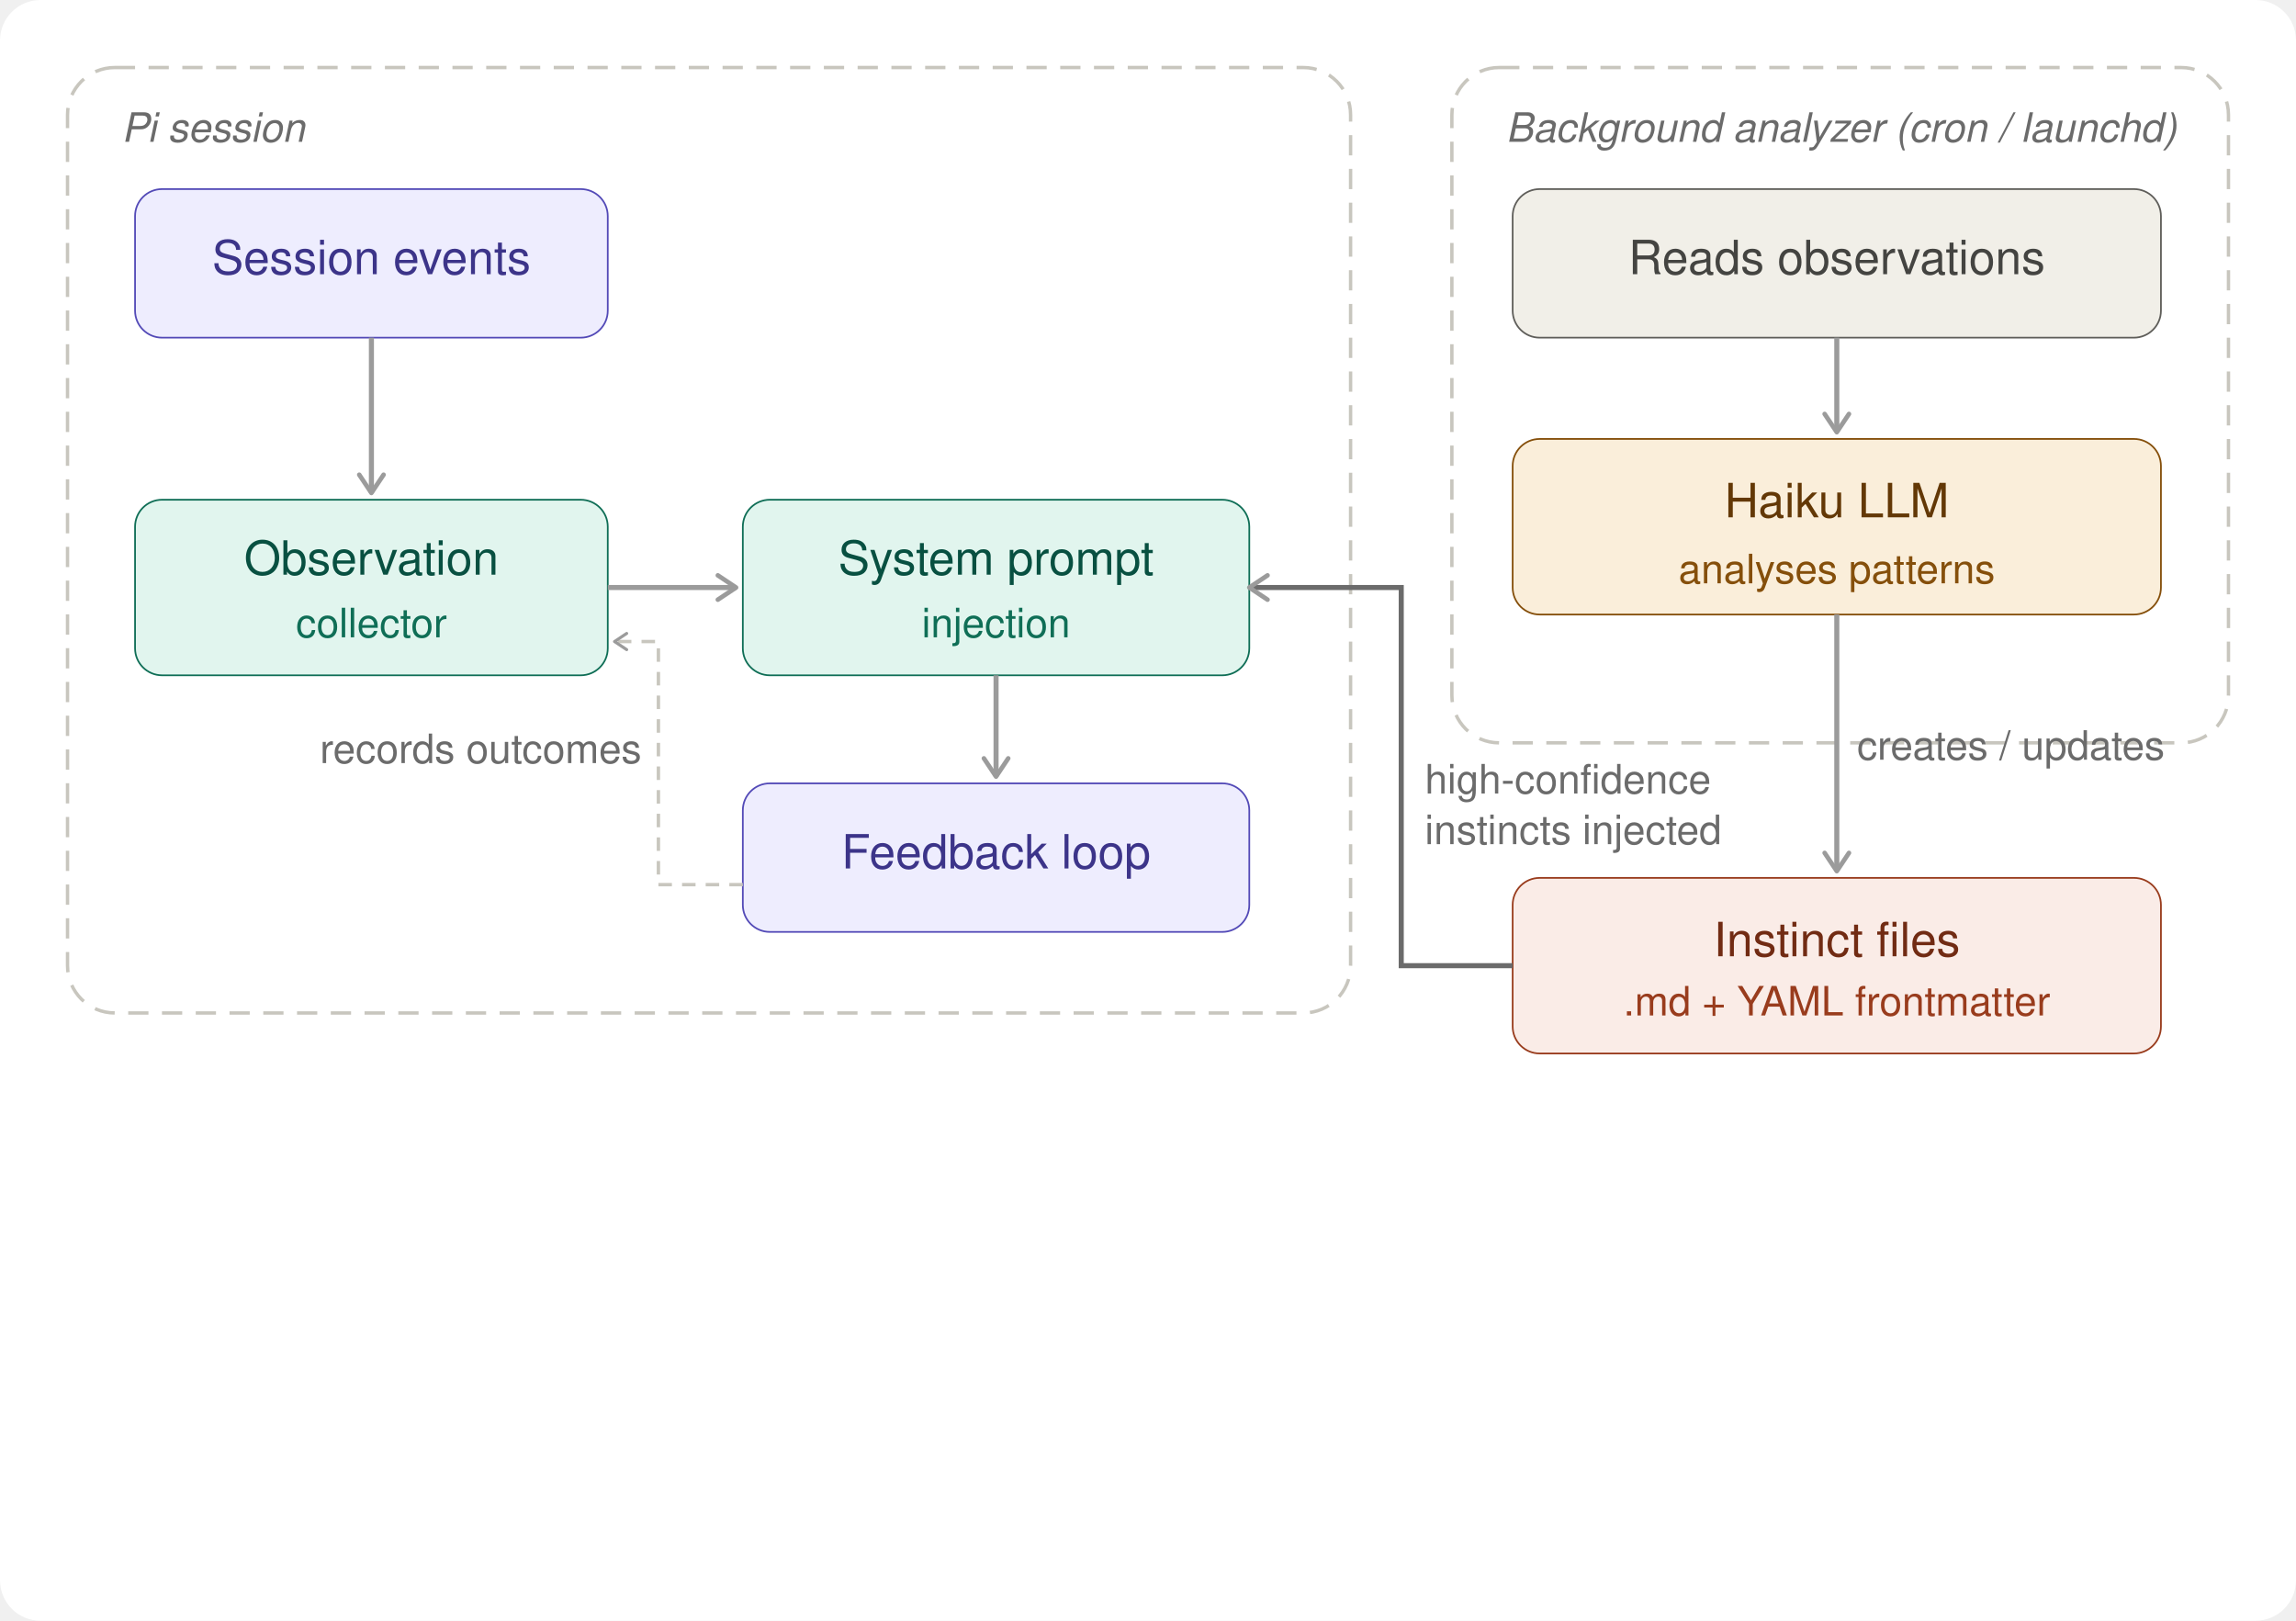
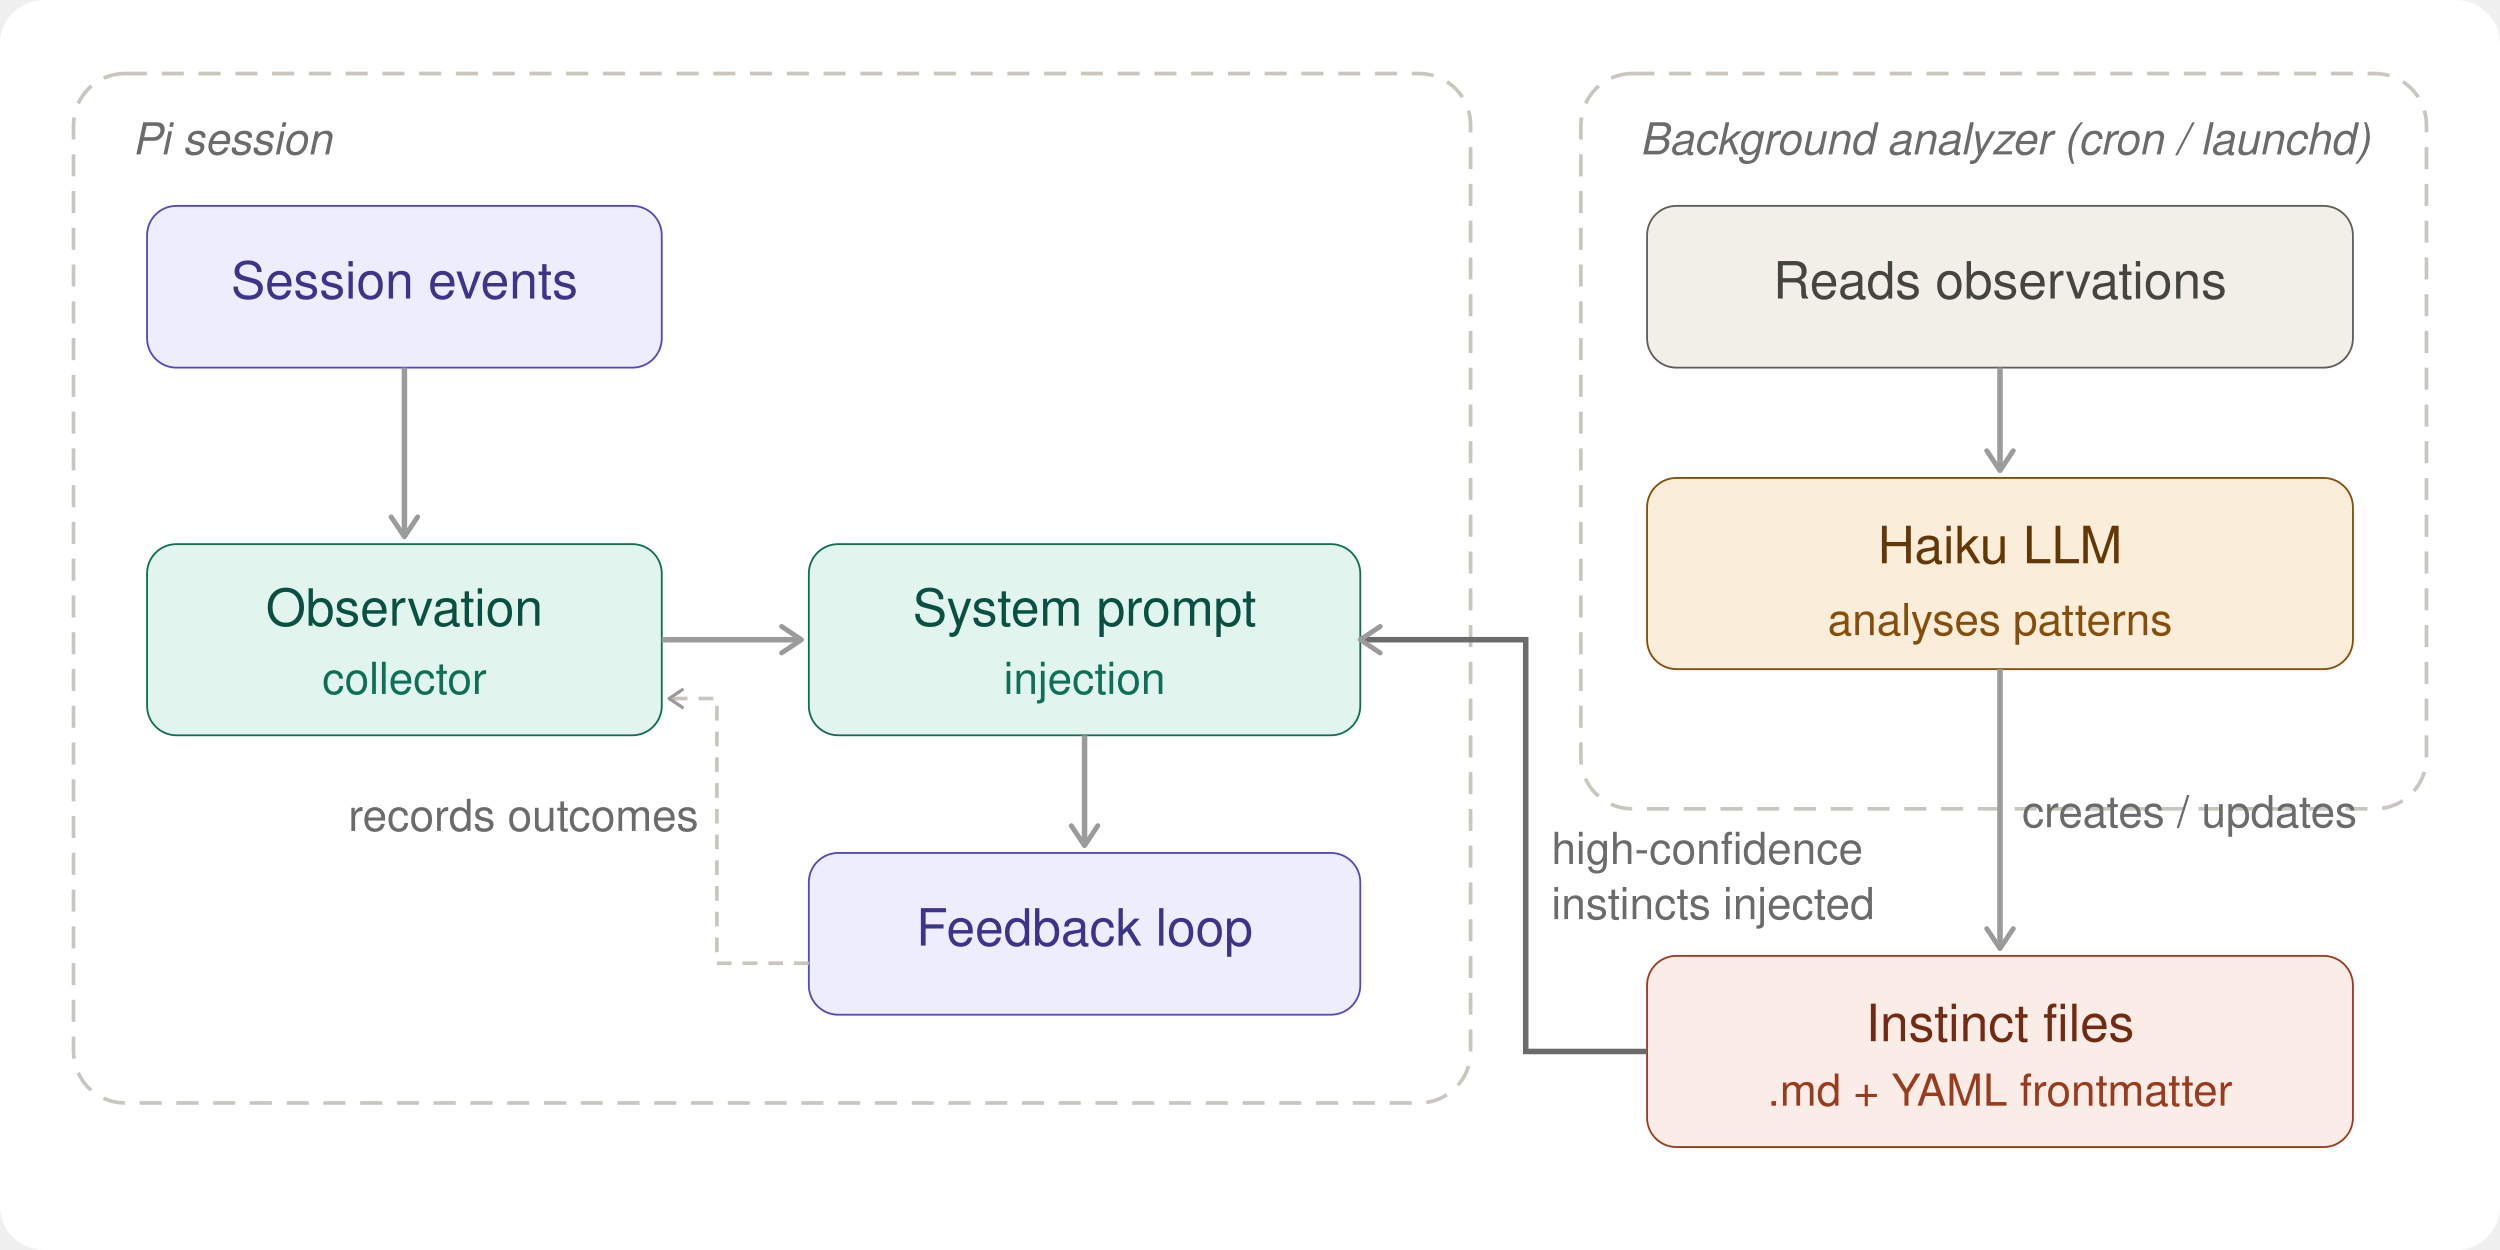
- <svg xmlns="http://www.w3.org/2000/svg" width="100%" viewBox="0 0 680 480">
+ <svg xmlns="http://www.w3.org/2000/svg" width="100%" viewBox="0 0 680 340">
  <defs>
    <style>
    text { font-family: -apple-system, BlinkMacSystemFont, "Segoe UI", Helvetica, Arial, sans-serif; }
    .th { font-size: 14px; font-weight: 500; fill: #1a1a1a; }
    .ts { font-size: 12px; font-weight: 400; fill: #6b6b6b; }
    .arr { stroke: #9b9b9b; stroke-width: 1.5; fill: none; }
    .node { cursor: pointer; }

    /* Purple */
    .c-purple rect { fill: #EEEDFE; stroke: #534AB7; }
    .c-purple text.th { fill: #3C3489; }
    .c-purple text.ts { fill: #534AB7; }

    /* Teal */
    .c-teal rect { fill: #E1F5EE; stroke: #0F6E56; }
    .c-teal text.th { fill: #085041; }
    .c-teal text.ts { fill: #0F6E56; }

    /* Amber */
    .c-amber rect { fill: #FAEEDA; stroke: #854F0B; }
    .c-amber text.th { fill: #633806; }
    .c-amber text.ts { fill: #854F0B; }

    /* Coral */
    .c-coral rect { fill: #FAECE7; stroke: #993C1D; }
    .c-coral text.th { fill: #712B13; }
    .c-coral text.ts { fill: #993C1D; }

    /* Gray */
    .c-gray rect { fill: #F1EFE8; stroke: #5F5E5A; }
    .c-gray text.th { fill: #444441; }
    .c-gray text.ts { fill: #5F5E5A; }
  </style>
    <marker id="arrow" viewBox="0 0 10 10" refX="8" refY="5" markerWidth="6" markerHeight="6" orient="auto-start-reverse">
      <path d="M2 1L8 5L2 9" fill="none" stroke="#9b9b9b" stroke-width="1.5" stroke-linecap="round" stroke-linejoin="round" />
    </marker>
  </defs>
-   <rect width="680" height="480" fill="#ffffff" rx="12" />
+   <rect width="680" height="340" fill="#ffffff" rx="12" />
  <rect x="20" y="20" width="380" height="280" rx="14" fill="none" stroke="#c8c6be" stroke-width="1" stroke-dasharray="6 4" />
  <text class="ts" x="36" y="42" font-style="italic">Pi session</text>
  <g class="c-purple">
    <rect x="40" y="56" width="140" height="44" rx="8" stroke-width="0.5" />
    <text class="th" x="110" y="78" text-anchor="middle" dominant-baseline="central">Session events</text>
  </g>
  <g class="c-teal">
    <rect x="40" y="148" width="140" height="52" rx="8" stroke-width="0.5" />
    <text class="th" x="110" y="167" text-anchor="middle" dominant-baseline="central">Observation</text>
    <text class="ts" x="110" y="186" text-anchor="middle" dominant-baseline="central">collector</text>
  </g>
  <g class="c-teal">
    <rect x="220" y="148" width="150" height="52" rx="8" stroke-width="0.5" />
    <text class="th" x="295" y="167" text-anchor="middle" dominant-baseline="central">System prompt</text>
    <text class="ts" x="295" y="186" text-anchor="middle" dominant-baseline="central">injection</text>
  </g>
  <g class="c-purple">
    <rect x="220" y="232" width="150" height="44" rx="8" stroke-width="0.5" />
    <text class="th" x="295" y="254" text-anchor="middle" dominant-baseline="central">Feedback loop</text>
  </g>
  <line x1="110" y1="100" x2="110" y2="146" stroke="#9b9b9b" stroke-width="1.5" fill="none" marker-end="url(#arrow)" />
  <line x1="180" y1="174" x2="218" y2="174" stroke="#9b9b9b" stroke-width="1.5" fill="none" marker-end="url(#arrow)" />
  <line x1="295" y1="200" x2="295" y2="230" stroke="#9b9b9b" stroke-width="1.5" fill="none" marker-end="url(#arrow)" />
  <path d="M220 262 L195 262 L195 190 L182 190" fill="none" stroke="#c8c6be" stroke-width="1" stroke-dasharray="4 3" marker-end="url(#arrow)" />
  <text class="ts" x="190" y="226" text-anchor="end">records outcomes</text>
  <rect x="430" y="20" width="230" height="200" rx="14" fill="none" stroke="#c8c6be" stroke-width="1" stroke-dasharray="6 4" />
  <text class="ts" x="446" y="42" font-style="italic">Background analyzer (cron / launchd)</text>
  <g class="c-gray">
    <rect x="448" y="56" width="192" height="44" rx="8" stroke-width="0.5" />
    <text class="th" x="544" y="78" text-anchor="middle" dominant-baseline="central">Reads observations</text>
  </g>
  <g class="c-amber">
    <rect x="448" y="130" width="192" height="52" rx="8" stroke-width="0.5" />
    <text class="th" x="544" y="150" text-anchor="middle" dominant-baseline="central">Haiku LLM</text>
    <text class="ts" x="544" y="170" text-anchor="middle" dominant-baseline="central">analyses patterns</text>
  </g>
  <line x1="544" y1="100" x2="544" y2="128" stroke="#9b9b9b" stroke-width="1.5" fill="none" marker-end="url(#arrow)" />
  <g class="c-coral">
    <rect x="448" y="260" width="192" height="52" rx="8" stroke-width="0.5" />
    <text class="th" x="544" y="280" text-anchor="middle" dominant-baseline="central">Instinct files</text>
    <text class="ts" x="544" y="298" text-anchor="middle" dominant-baseline="central">.md + YAML frontmatter</text>
  </g>
  <line x1="544" y1="182" x2="544" y2="258" stroke="#9b9b9b" stroke-width="1.5" fill="none" marker-end="url(#arrow)" />
  <text class="ts" x="550" y="225" text-anchor="start">creates / updates</text>
  <path d="M448 286 L415 286 L415 174 L370 174" fill="none" stroke="#6b6b6b" stroke-width="1.5" marker-end="url(#arrow)" />
  <text class="ts" x="422" y="235" text-anchor="start">high-confidence</text>
  <text class="ts" x="422" y="250" text-anchor="start">instincts injected</text>
</svg>
